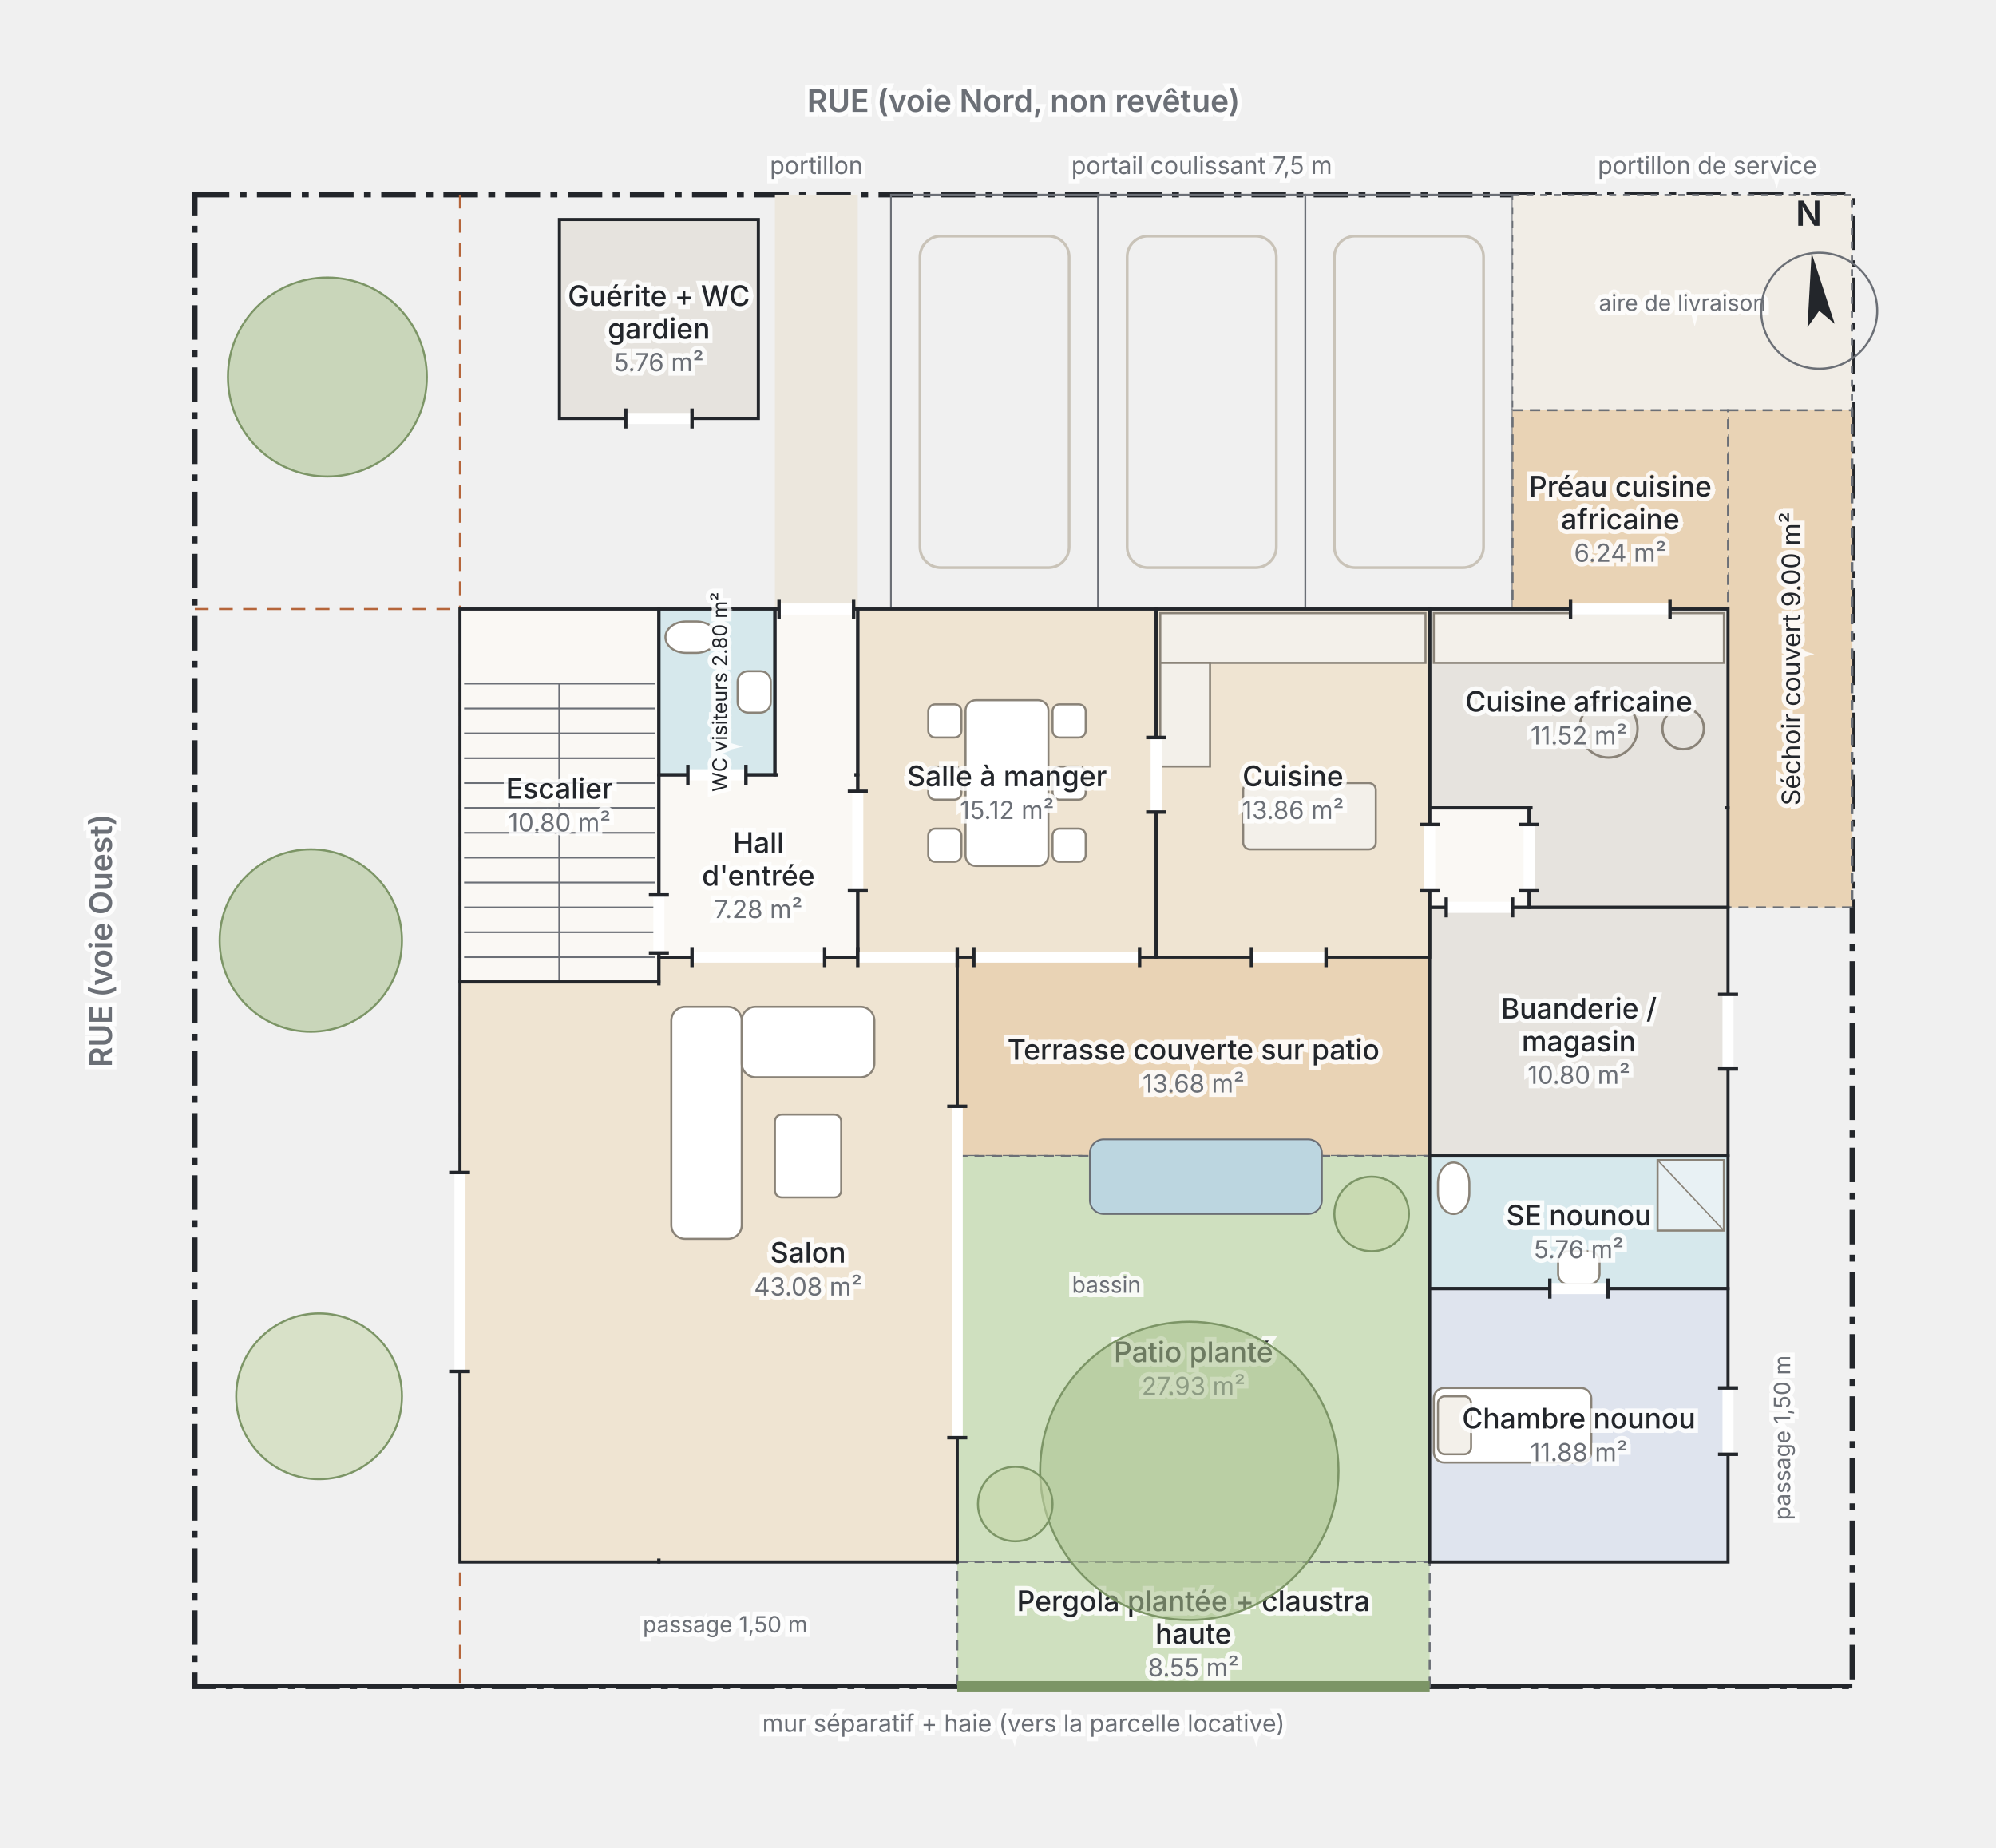
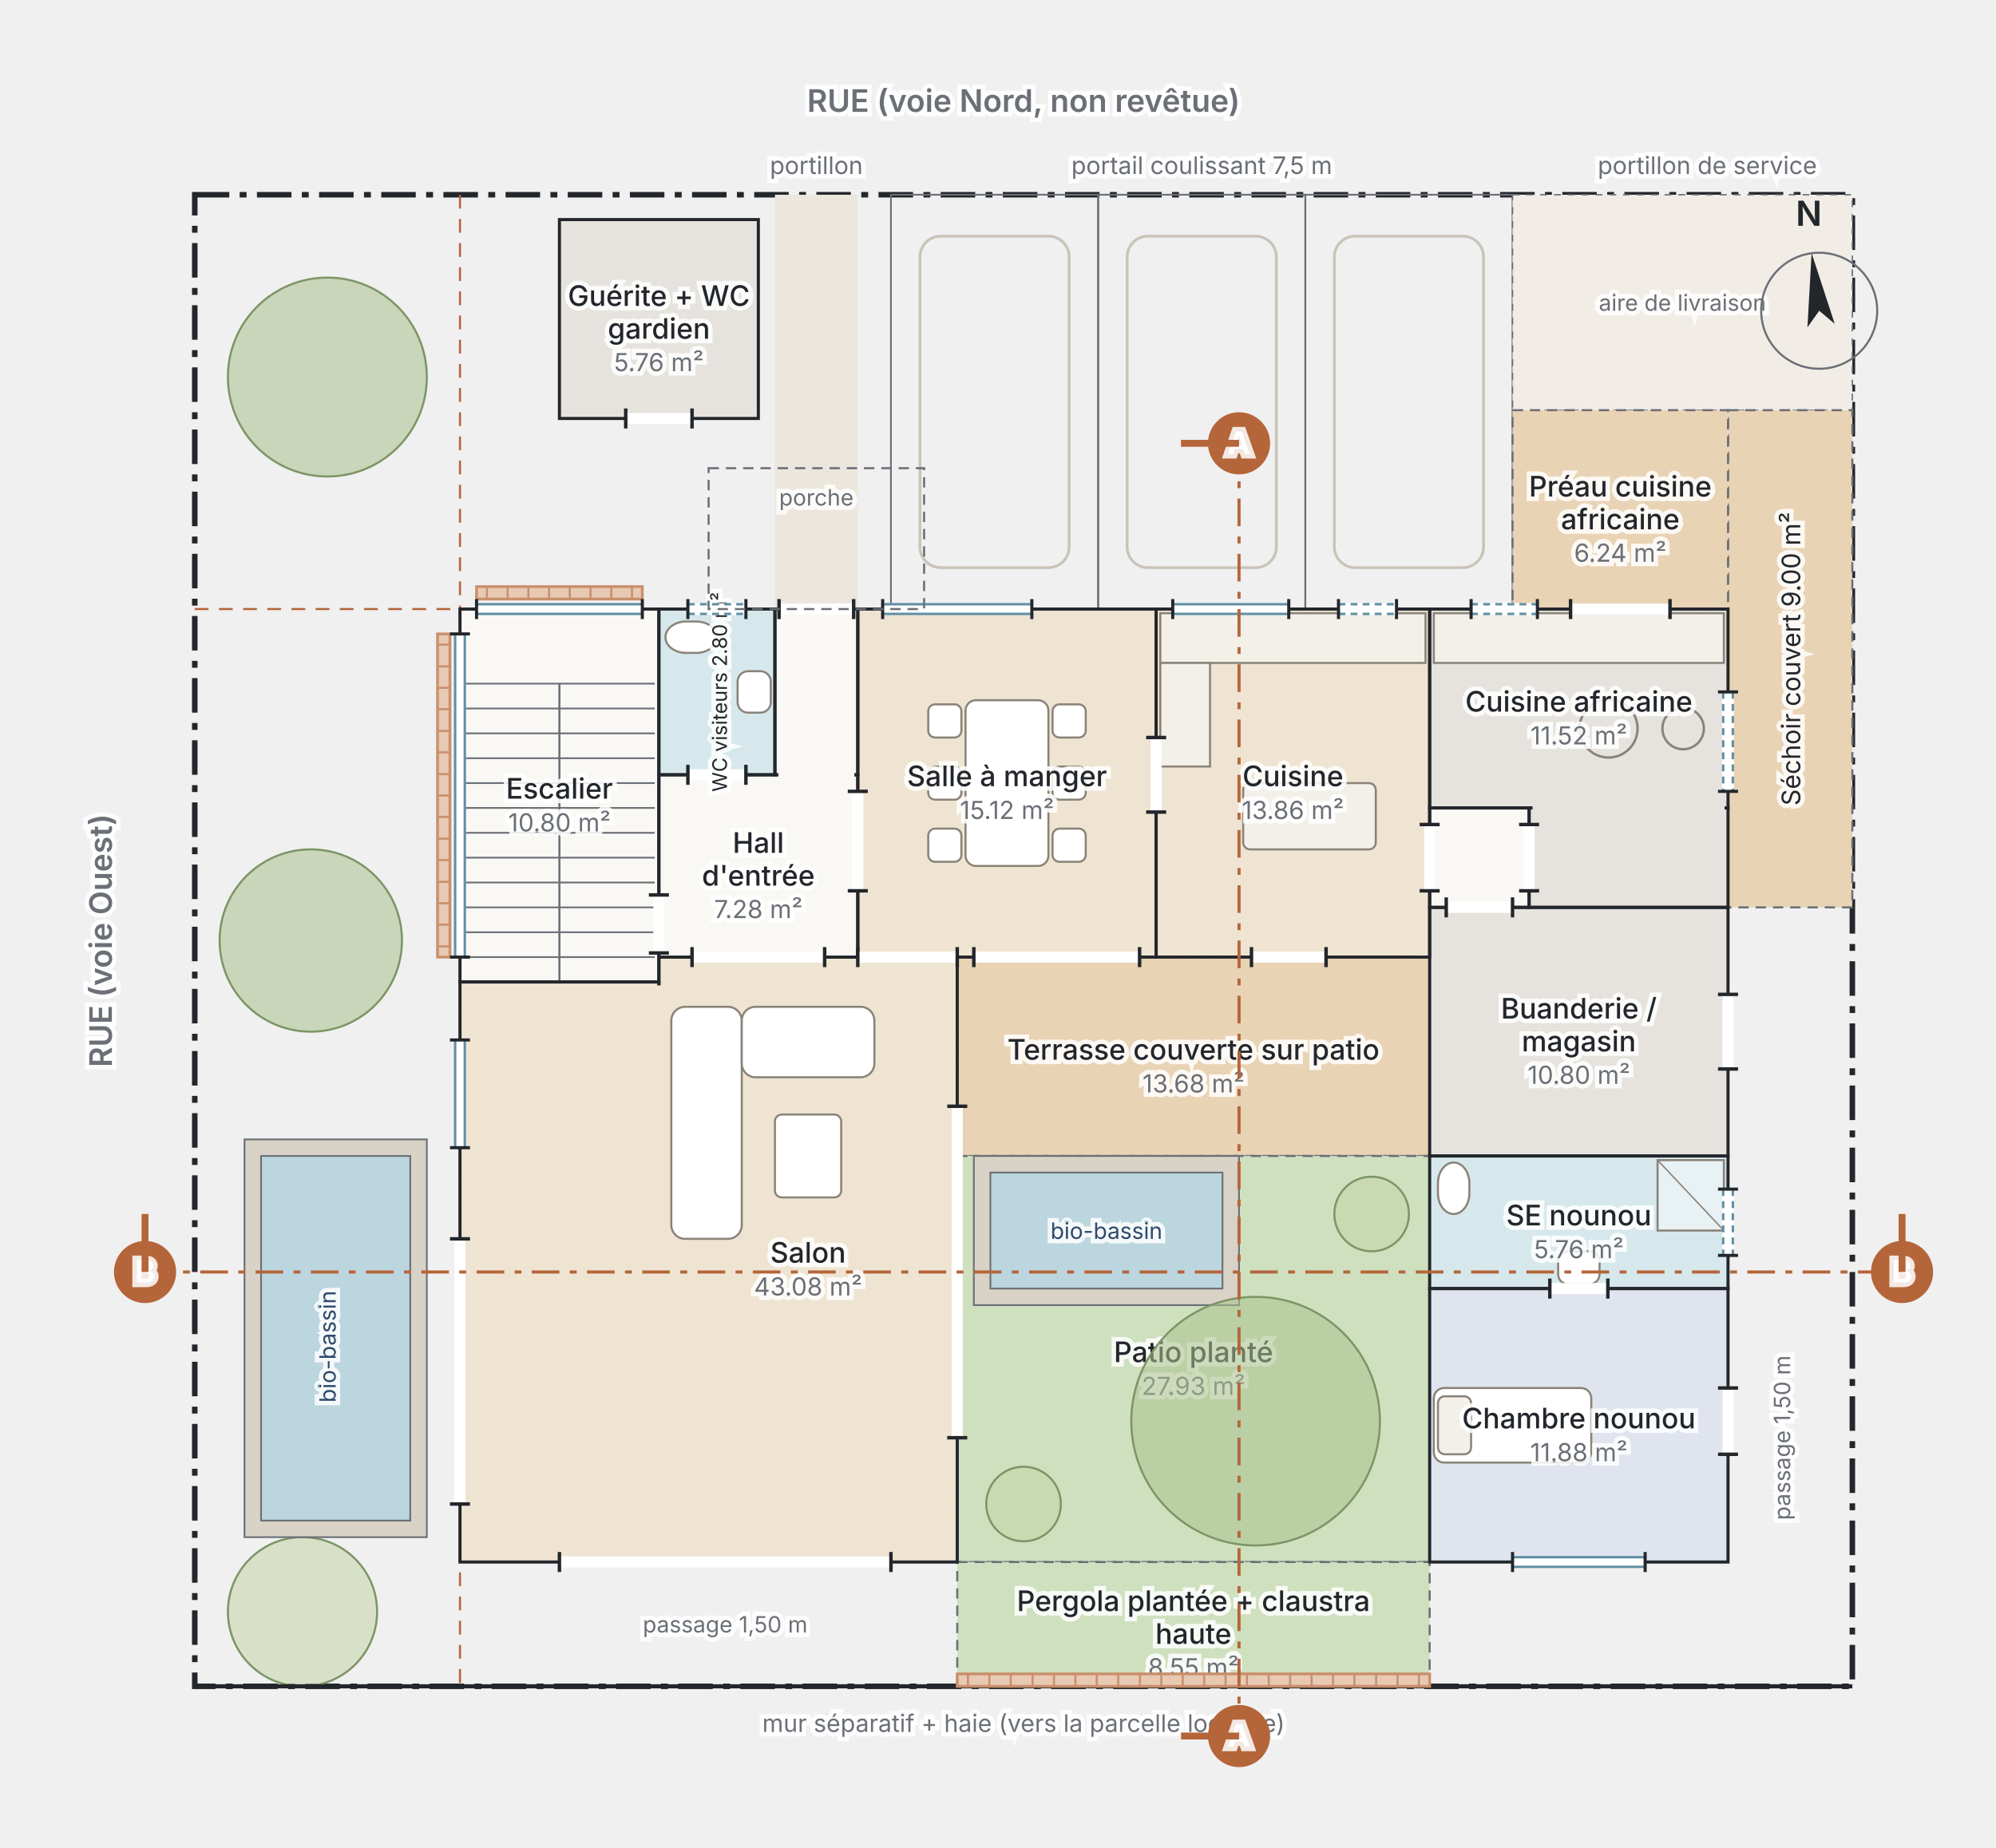
<svg xmlns="http://www.w3.org/2000/svg" viewBox="0 0 578 535" font-family="Inter, Liberation Sans, sans-serif" class="plan">
  <rect x="56.4" y="56.4" width="480.0" height="432.0" fill="none" stroke="#23262b" stroke-width="1.6" stroke-dasharray="10 3 2 3" />
  <text x="296.4" y="32.4" font-size="9" fill="#6b6f76" text-anchor="middle" font-weight="600" paint-order="stroke" stroke="#ffffff" stroke-opacity="0.85" stroke-width="2.6">RUE (voie Nord, non revêtue)</text>
  <text x="32.4" y="272.4" font-size="9" fill="#6b6f76" text-anchor="middle" font-weight="600" transform="rotate(-90 32.4 272.4)" paint-order="stroke" stroke="#ffffff" stroke-opacity="0.85" stroke-width="2.6">RUE (voie Ouest)</text>
  <line x1="56.4" y1="176.4" x2="536.4" y2="176.4" stroke="#b5653a" stroke-width="0.6" stroke-dasharray="4 3" />
  <text x="531.6" y="171.6" font-size="7" fill="#b5653a" text-anchor="end" font-weight="400" paint-order="stroke" stroke="#ffffff" stroke-opacity="0.85" stroke-width="2.6">recul 5 m</text>
  <line x1="133.2" y1="56.4" x2="133.2" y2="488.4" stroke="#b5653a" stroke-width="0.6" stroke-dasharray="4 3" />
  <rect x="258.0" y="56.4" width="60.0" height="120.0" fill="none" stroke="#6b6f76" stroke-width="0.5" />
  <rect x="266.4" y="68.4" width="43.2" height="96.0" rx="6" fill="none" stroke="#c9c3b8" stroke-width="0.8" />
  <rect x="318.0" y="56.4" width="60.0" height="120.0" fill="none" stroke="#6b6f76" stroke-width="0.5" />
  <rect x="326.4" y="68.4" width="43.2" height="96.0" rx="6" fill="none" stroke="#c9c3b8" stroke-width="0.8" />
  <rect x="378.0" y="56.4" width="60.0" height="120.0" fill="none" stroke="#6b6f76" stroke-width="0.5" />
  <rect x="386.4" y="68.4" width="43.2" height="96.0" rx="6" fill="none" stroke="#c9c3b8" stroke-width="0.8" />
  <rect x="224.4" y="56.4" width="24.0" height="120.0" fill="#ece7dd" stroke="none" stroke-width="0.8" />
  <rect x="438.0" y="56.4" width="98.4" height="62.4" fill="#f1ede6" stroke="#6b6f76" stroke-width="0.4" stroke-dasharray="2 2" />
  <text x="348.0" y="50.4" font-size="7" fill="#6b6f76" text-anchor="middle" font-weight="400" paint-order="stroke" stroke="#ffffff" stroke-opacity="0.85" stroke-width="2.6">portail coulissant 7,5 m</text>
  <text x="236.4" y="50.4" font-size="7" fill="#6b6f76" text-anchor="middle" font-weight="400" paint-order="stroke" stroke="#ffffff" stroke-opacity="0.85" stroke-width="2.6">portillon</text>
  <text x="487.2" y="90.0" font-size="6.5" fill="#6b6f76" text-anchor="middle" font-weight="400" paint-order="stroke" stroke="#ffffff" stroke-opacity="0.85" stroke-width="2.6">aire de livraison</text>
  <text x="494.4" y="50.4" font-size="7" fill="#6b6f76" text-anchor="middle" font-weight="400" paint-order="stroke" stroke="#ffffff" stroke-opacity="0.85" stroke-width="2.6">portillon de service</text>
  <circle cx="94.8" cy="109.2" r="28.8" fill="#a9c08f" fill-opacity="0.55" stroke="#7c9566" stroke-width="0.6" />
  <circle cx="90.0" cy="272.4" r="26.4" fill="#a9c08f" fill-opacity="0.55" stroke="#7c9566" stroke-width="0.6" />
-   <circle cx="92.4" cy="404.4" r="24.0" fill="#c4d4a8" fill-opacity="0.55" stroke="#7c9566" stroke-width="0.6" />
+   <circle cx="87.6" cy="466.8" r="21.6" fill="#c4d4a8" fill-opacity="0.55" stroke="#7c9566" stroke-width="0.6" />
  <line x1="133.2" y1="452.4" x2="500.4" y2="452.4" stroke="#6b6f76" stroke-width="0.5" stroke-dasharray="1 2" />
  <text x="210.0" y="472.8" font-size="6.5" fill="#6b6f76" text-anchor="middle" font-weight="400" paint-order="stroke" stroke="#ffffff" stroke-opacity="0.85" stroke-width="2.6">passage 1,50 m</text>
  <text x="518.4" y="416.4" font-size="6.5" fill="#6b6f76" text-anchor="middle" font-weight="400" transform="rotate(-90 518.4 416.4)" paint-order="stroke" stroke="#ffffff" stroke-opacity="0.85" stroke-width="2.6">passage 1,50 m</text>
  <line x1="500.4" y1="176.4" x2="536.4" y2="176.4" stroke="#6b6f76" stroke-width="1.6" stroke-dasharray="1 1.5" />
  <line x1="56.4" y1="488.4" x2="536.4" y2="488.4" stroke="#23262b" stroke-width="1.2" />
  <text x="296.4" y="501.6" font-size="7" fill="#6b6f76" text-anchor="middle" font-weight="400" paint-order="stroke" stroke="#ffffff" stroke-opacity="0.85" stroke-width="2.6">mur séparatif + haie (vers la parcelle locative)</text>
  <rect x="162.0" y="63.6" width="57.6" height="57.6" fill="#e6e3de" stroke="#c9c3b8" stroke-width="0.6" />
  <rect x="133.2" y="176.4" width="57.6" height="108.0" fill="#faf8f4" stroke="#c9c3b8" stroke-width="0.6" />
  <line x1="134.4" y1="198.0" x2="189.6" y2="198.0" stroke="#6b6f76" stroke-width="0.5" />
  <line x1="134.4" y1="205.2" x2="189.6" y2="205.2" stroke="#6b6f76" stroke-width="0.5" />
  <line x1="134.4" y1="212.4" x2="189.6" y2="212.4" stroke="#6b6f76" stroke-width="0.5" />
  <line x1="134.4" y1="219.6" x2="189.6" y2="219.6" stroke="#6b6f76" stroke-width="0.5" />
  <line x1="134.4" y1="226.8" x2="189.6" y2="226.8" stroke="#6b6f76" stroke-width="0.5" />
  <line x1="134.4" y1="234.0" x2="189.6" y2="234.0" stroke="#6b6f76" stroke-width="0.5" />
  <line x1="134.4" y1="241.2" x2="189.6" y2="241.2" stroke="#6b6f76" stroke-width="0.5" />
  <line x1="134.4" y1="248.4" x2="189.6" y2="248.4" stroke="#6b6f76" stroke-width="0.5" />
  <line x1="134.4" y1="255.6" x2="189.6" y2="255.6" stroke="#6b6f76" stroke-width="0.5" />
  <line x1="134.4" y1="262.8" x2="189.6" y2="262.8" stroke="#6b6f76" stroke-width="0.5" />
  <line x1="134.4" y1="270.0" x2="189.6" y2="270.0" stroke="#6b6f76" stroke-width="0.5" />
  <line x1="134.4" y1="277.2" x2="189.6" y2="277.2" stroke="#6b6f76" stroke-width="0.5" />
  <line x1="134.4" y1="284.4" x2="189.6" y2="284.4" stroke="#6b6f76" stroke-width="0.5" />
  <line x1="162.0" y1="198.0" x2="162.0" y2="284.4" stroke="#6b6f76" stroke-width="0.6" />
  <rect x="190.8" y="176.4" width="33.6" height="48.0" fill="#d6e8ec" stroke="#c9c3b8" stroke-width="0.6" />
  <rect x="190.8" y="224.4" width="57.6" height="52.8" fill="#faf8f4" stroke="#c9c3b8" stroke-width="0.6" />
  <rect x="224.4" y="176.4" width="24.0" height="48.0" fill="#faf8f4" stroke="#c9c3b8" stroke-width="0.6" />
  <rect x="248.4" y="176.4" width="86.4" height="100.8" fill="#efe4d2" stroke="#c9c3b8" stroke-width="0.6" />
  <rect x="334.8" y="176.4" width="79.2" height="100.8" fill="#efe4d2" stroke="#c9c3b8" stroke-width="0.6" />
  <rect x="190.8" y="277.2" width="86.4" height="175.2" fill="#efe4d2" stroke="#c9c3b8" stroke-width="0.6" />
  <rect x="133.2" y="284.4" width="57.6" height="168.0" fill="#efe4d2" stroke="#c9c3b8" stroke-width="0.6" />
  <rect x="414.0" y="234.0" width="28.8" height="28.8" fill="#faf8f4" stroke="#c9c3b8" stroke-width="0.6" />
  <rect x="414.0" y="176.4" width="86.4" height="57.6" fill="#e6e3de" stroke="#c9c3b8" stroke-width="0.6" />
  <rect x="442.8" y="234.0" width="57.6" height="28.8" fill="#e6e3de" stroke="#c9c3b8" stroke-width="0.6" />
  <rect x="414.0" y="262.8" width="86.4" height="72.0" fill="#e6e3de" stroke="#c9c3b8" stroke-width="0.6" />
  <rect x="414.0" y="334.8" width="86.4" height="38.4" fill="#d6e8ec" stroke="#c9c3b8" stroke-width="0.6" />
  <rect x="414.0" y="373.2" width="86.4" height="79.2" fill="#dfe4ee" stroke="#c9c3b8" stroke-width="0.6" />
  <rect x="277.2" y="277.2" width="136.8" height="57.6" fill="#e9d3b5" stroke="#6b6f76" stroke-width="0.6" stroke-dasharray="3 2" />
  <rect x="277.2" y="334.8" width="136.8" height="117.6" fill="#cfe0bf" stroke="#6b6f76" stroke-width="0.6" stroke-dasharray="3 2" />
  <rect x="277.2" y="452.4" width="136.8" height="36.0" fill="#cfe0bf" stroke="#6b6f76" stroke-width="0.6" stroke-dasharray="3 2" />
  <rect x="500.4" y="118.8" width="36.0" height="144.0" fill="#e9d3b5" stroke="#6b6f76" stroke-width="0.6" stroke-dasharray="3 2" />
  <rect x="438.0" y="118.8" width="62.4" height="57.6" fill="#e9d3b5" stroke="#6b6f76" stroke-width="0.6" stroke-dasharray="3 2" />
  <rect x="162.0" y="63.6" width="57.6" height="57.6" fill="none" stroke="#23262b" stroke-width="0.9" />
  <rect x="133.2" y="176.4" width="57.6" height="108.0" fill="none" stroke="#23262b" stroke-width="0.9" />
  <rect x="190.8" y="176.4" width="33.6" height="48.0" fill="none" stroke="#23262b" stroke-width="0.9" />
  <rect x="190.8" y="224.4" width="57.6" height="52.8" fill="none" stroke="#23262b" stroke-width="0.9" />
  <rect x="224.4" y="176.4" width="24.0" height="48.0" fill="none" stroke="#23262b" stroke-width="0.9" />
  <rect x="248.4" y="176.4" width="86.4" height="100.8" fill="none" stroke="#23262b" stroke-width="0.9" />
  <rect x="334.8" y="176.4" width="79.2" height="100.8" fill="none" stroke="#23262b" stroke-width="0.9" />
  <rect x="190.8" y="277.2" width="86.4" height="175.2" fill="none" stroke="#23262b" stroke-width="0.9" />
  <rect x="133.2" y="284.4" width="57.6" height="168.0" fill="none" stroke="#23262b" stroke-width="0.9" />
  <rect x="414.0" y="234.0" width="28.8" height="28.8" fill="none" stroke="#23262b" stroke-width="0.9" />
  <rect x="414.0" y="176.4" width="86.4" height="57.6" fill="none" stroke="#23262b" stroke-width="0.9" />
  <rect x="442.8" y="234.0" width="57.6" height="28.8" fill="none" stroke="#23262b" stroke-width="0.9" />
  <rect x="414.0" y="262.8" width="86.4" height="72.0" fill="none" stroke="#23262b" stroke-width="0.9" />
  <rect x="414.0" y="334.8" width="86.4" height="38.4" fill="none" stroke="#23262b" stroke-width="0.9" />
  <rect x="414.0" y="373.2" width="86.4" height="79.2" fill="none" stroke="#23262b" stroke-width="0.9" />
  <line x1="225.4" y1="224.4" x2="247.4" y2="224.4" stroke="#faf8f4" stroke-width="2.2" />
  <line x1="190.8" y1="285.4" x2="190.8" y2="451.4" stroke="#efe4d2" stroke-width="2.2" />
  <line x1="443.8" y1="234.0" x2="499.4" y2="234.0" stroke="#e6e3de" stroke-width="2.2" />
  <rect x="213.6" y="194.4" width="9.6" height="12.0" rx="3" fill="#ffffff" stroke="#8a8378" stroke-width="0.6" />
  <rect x="192.7" y="180.0" width="14.9" height="9.1" rx="6" fill="#ffffff" stroke="#8a8378" stroke-width="0.6" />
  <rect x="279.6" y="202.8" width="24.0" height="48.0" rx="3" fill="#ffffff" stroke="#8a8378" stroke-width="0.6" />
  <rect x="268.8" y="204.0" width="9.6" height="9.6" rx="2" fill="#ffffff" stroke="#8a8378" stroke-width="0.6" />
  <rect x="304.8" y="204.0" width="9.6" height="9.6" rx="2" fill="#ffffff" stroke="#8a8378" stroke-width="0.6" />
  <rect x="268.8" y="222.0" width="9.6" height="9.6" rx="2" fill="#ffffff" stroke="#8a8378" stroke-width="0.6" />
  <rect x="304.8" y="222.0" width="9.6" height="9.6" rx="2" fill="#ffffff" stroke="#8a8378" stroke-width="0.6" />
  <rect x="268.8" y="240.0" width="9.6" height="9.6" rx="2" fill="#ffffff" stroke="#8a8378" stroke-width="0.6" />
  <rect x="304.8" y="240.0" width="9.6" height="9.6" rx="2" fill="#ffffff" stroke="#8a8378" stroke-width="0.6" />
  <rect x="336.0" y="177.6" width="76.8" height="14.4" rx="0" fill="#f3f0ea" stroke="#8a8378" stroke-width="0.6" />
  <rect x="336.0" y="192.0" width="14.4" height="30.0" rx="0" fill="#f3f0ea" stroke="#8a8378" stroke-width="0.6" />
  <rect x="360.0" y="226.8" width="38.4" height="19.2" rx="2" fill="#f3f0ea" stroke="#8a8378" stroke-width="0.6" />
  <rect x="194.4" y="291.6" width="20.4" height="67.2" rx="4" fill="#ffffff" stroke="#8a8378" stroke-width="0.6" />
  <rect x="214.8" y="291.6" width="38.4" height="20.4" rx="4" fill="#ffffff" stroke="#8a8378" stroke-width="0.6" />
  <rect x="224.4" y="322.8" width="19.2" height="24.0" rx="2" fill="#ffffff" stroke="#8a8378" stroke-width="0.6" />
  <rect x="415.2" y="177.6" width="84.0" height="14.4" rx="0" fill="#f3f0ea" stroke="#8a8378" stroke-width="0.6" />
  <circle cx="465.8" cy="211.0" r="8.4" fill="none" stroke="#8a8378" stroke-width="0.7" />
  <circle cx="487.4" cy="211.0" r="6.0" fill="none" stroke="#8a8378" stroke-width="0.7" />
  <rect x="480.0" y="336.0" width="19.2" height="20.4" rx="0" fill="#e8f1f4" stroke="#8a8378" stroke-width="0.6" />
  <line x1="480.0" y1="336.0" x2="499.2" y2="356.4" stroke="#8a8378" stroke-width="0.4" />
  <rect x="451.2" y="362.4" width="12.0" height="9.6" rx="3" fill="#ffffff" stroke="#8a8378" stroke-width="0.6" />
  <rect x="416.4" y="336.7" width="9.1" height="14.9" rx="6" fill="#ffffff" stroke="#8a8378" stroke-width="0.6" />
  <rect x="415.2" y="402.0" width="45.6" height="21.6" rx="3" fill="#ffffff" stroke="#8a8378" stroke-width="0.6" />
  <rect x="416.4" y="404.4" width="9.6" height="16.8" rx="2" fill="#f3f0ea" stroke="#8a8378" stroke-width="0.6" />
  <line x1="225.6" y1="176.4" x2="247.2" y2="176.4" stroke="#ffffff" stroke-width="3.2" />
  <line x1="225.6" y1="173.5" x2="225.6" y2="179.3" stroke="#23262b" stroke-width="1.0" />
  <line x1="247.2" y1="173.5" x2="247.2" y2="179.3" stroke="#23262b" stroke-width="1.0" />
  <line x1="199.2" y1="224.4" x2="216.0" y2="224.4" stroke="#ffffff" stroke-width="3.2" />
  <line x1="199.2" y1="221.5" x2="199.2" y2="227.3" stroke="#23262b" stroke-width="1.0" />
  <line x1="216.0" y1="221.5" x2="216.0" y2="227.3" stroke="#23262b" stroke-width="1.0" />
  <line x1="190.8" y1="259.2" x2="190.8" y2="276.0" stroke="#ffffff" stroke-width="3.2" />
  <line x1="187.9" y1="259.2" x2="193.7" y2="259.2" stroke="#23262b" stroke-width="1.0" />
  <line x1="187.9" y1="276.0" x2="193.7" y2="276.0" stroke="#23262b" stroke-width="1.0" />
  <line x1="200.4" y1="277.2" x2="238.8" y2="277.2" stroke="#ffffff" stroke-width="3.2" />
  <line x1="200.4" y1="274.3" x2="200.4" y2="280.1" stroke="#23262b" stroke-width="1.0" />
  <line x1="238.8" y1="274.3" x2="238.8" y2="280.1" stroke="#23262b" stroke-width="1.0" />
  <line x1="248.4" y1="229.2" x2="248.4" y2="258.0" stroke="#ffffff" stroke-width="3.2" />
  <line x1="245.5" y1="229.2" x2="251.3" y2="229.2" stroke="#23262b" stroke-width="1.0" />
  <line x1="245.5" y1="258.0" x2="251.3" y2="258.0" stroke="#23262b" stroke-width="1.0" />
  <line x1="248.4" y1="277.2" x2="277.2" y2="277.2" stroke="#ffffff" stroke-width="3.2" />
  <line x1="248.4" y1="274.3" x2="248.4" y2="280.1" stroke="#23262b" stroke-width="1.0" />
  <line x1="277.2" y1="274.3" x2="277.2" y2="280.1" stroke="#23262b" stroke-width="1.0" />
  <line x1="282.0" y1="277.2" x2="330.0" y2="277.2" stroke="#ffffff" stroke-width="3.2" />
  <line x1="282.0" y1="274.3" x2="282.0" y2="280.1" stroke="#23262b" stroke-width="1.0" />
  <line x1="330.0" y1="274.3" x2="330.0" y2="280.1" stroke="#23262b" stroke-width="1.0" />
  <line x1="334.8" y1="213.6" x2="334.8" y2="235.2" stroke="#ffffff" stroke-width="3.2" />
  <line x1="331.9" y1="213.6" x2="337.7" y2="213.6" stroke="#23262b" stroke-width="1.0" />
  <line x1="331.9" y1="235.2" x2="337.7" y2="235.2" stroke="#23262b" stroke-width="1.0" />
  <line x1="362.4" y1="277.2" x2="384.0" y2="277.2" stroke="#ffffff" stroke-width="3.2" />
  <line x1="362.4" y1="274.3" x2="362.4" y2="280.1" stroke="#23262b" stroke-width="1.0" />
  <line x1="384.0" y1="274.3" x2="384.0" y2="280.1" stroke="#23262b" stroke-width="1.0" />
  <line x1="414.0" y1="238.8" x2="414.0" y2="258.0" stroke="#ffffff" stroke-width="3.2" />
  <line x1="411.1" y1="238.8" x2="416.9" y2="238.8" stroke="#23262b" stroke-width="1.0" />
  <line x1="411.1" y1="258.0" x2="416.9" y2="258.0" stroke="#23262b" stroke-width="1.0" />
  <line x1="442.8" y1="238.8" x2="442.8" y2="258.0" stroke="#ffffff" stroke-width="3.2" />
  <line x1="439.9" y1="238.8" x2="445.7" y2="238.8" stroke="#23262b" stroke-width="1.0" />
  <line x1="439.9" y1="258.0" x2="445.7" y2="258.0" stroke="#23262b" stroke-width="1.0" />
  <line x1="418.8" y1="262.8" x2="438.0" y2="262.8" stroke="#ffffff" stroke-width="3.2" />
  <line x1="418.8" y1="259.9" x2="418.8" y2="265.7" stroke="#23262b" stroke-width="1.0" />
  <line x1="438.0" y1="259.9" x2="438.0" y2="265.7" stroke="#23262b" stroke-width="1.0" />
  <line x1="454.8" y1="176.4" x2="483.6" y2="176.4" stroke="#ffffff" stroke-width="3.2" />
  <line x1="454.8" y1="173.5" x2="454.8" y2="179.3" stroke="#23262b" stroke-width="1.0" />
  <line x1="483.6" y1="173.5" x2="483.6" y2="179.3" stroke="#23262b" stroke-width="1.0" />
  <line x1="500.4" y1="288.0" x2="500.4" y2="309.6" stroke="#ffffff" stroke-width="3.2" />
  <line x1="497.5" y1="288.0" x2="503.3" y2="288.0" stroke="#23262b" stroke-width="1.0" />
  <line x1="497.5" y1="309.6" x2="503.3" y2="309.6" stroke="#23262b" stroke-width="1.0" />
  <line x1="500.4" y1="402.0" x2="500.4" y2="421.2" stroke="#ffffff" stroke-width="3.2" />
  <line x1="497.5" y1="402.0" x2="503.3" y2="402.0" stroke="#23262b" stroke-width="1.0" />
  <line x1="497.5" y1="421.2" x2="503.3" y2="421.2" stroke="#23262b" stroke-width="1.0" />
  <line x1="448.8" y1="373.2" x2="465.6" y2="373.2" stroke="#ffffff" stroke-width="3.2" />
  <line x1="448.8" y1="370.3" x2="448.8" y2="376.1" stroke="#23262b" stroke-width="1.0" />
  <line x1="465.6" y1="370.3" x2="465.6" y2="376.1" stroke="#23262b" stroke-width="1.0" />
  <line x1="277.2" y1="320.4" x2="277.2" y2="416.4" stroke="#ffffff" stroke-width="3.2" />
  <line x1="274.3" y1="320.4" x2="280.1" y2="320.4" stroke="#23262b" stroke-width="1.0" />
  <line x1="274.3" y1="416.4" x2="280.1" y2="416.4" stroke="#23262b" stroke-width="1.0" />
-   <line x1="133.2" y1="339.6" x2="133.2" y2="397.2" stroke="#ffffff" stroke-width="3.2" />
-   <line x1="130.3" y1="339.6" x2="136.1" y2="339.6" stroke="#23262b" stroke-width="1.0" />
-   <line x1="130.3" y1="397.2" x2="136.1" y2="397.2" stroke="#23262b" stroke-width="1.0" />
+   <line x1="133.2" y1="358.8" x2="133.2" y2="435.6" stroke="#ffffff" stroke-width="3.2" />
+   <line x1="130.3" y1="358.8" x2="136.1" y2="358.8" stroke="#23262b" stroke-width="1.0" />
+   <line x1="130.3" y1="435.6" x2="136.1" y2="435.6" stroke="#23262b" stroke-width="1.0" />
+   <line x1="162.0" y1="452.4" x2="258.0" y2="452.4" stroke="#ffffff" stroke-width="3.2" />
+   <line x1="162.0" y1="449.5" x2="162.0" y2="455.3" stroke="#23262b" stroke-width="1.0" />
+   <line x1="258.0" y1="449.5" x2="258.0" y2="455.3" stroke="#23262b" stroke-width="1.0" />
  <line x1="181.2" y1="121.2" x2="200.4" y2="121.2" stroke="#ffffff" stroke-width="3.2" />
  <line x1="181.2" y1="118.3" x2="181.2" y2="124.1" stroke="#23262b" stroke-width="1.0" />
  <line x1="200.4" y1="118.3" x2="200.4" y2="124.1" stroke="#23262b" stroke-width="1.0" />
  <text x="190.8" y="88.6" font-size="8.2" fill="#23262b" text-anchor="middle" font-weight="500" paint-order="stroke" stroke="#ffffff" stroke-opacity="0.85" stroke-width="2.6">Guérite + WC</text>
  <text x="190.8" y="98.1" font-size="8.2" fill="#23262b" text-anchor="middle" font-weight="500" paint-order="stroke" stroke="#ffffff" stroke-opacity="0.85" stroke-width="2.6">gardien</text>
  <text x="190.8" y="107.5" font-size="7.2" fill="#6b6f76" text-anchor="middle" font-weight="400" paint-order="stroke" stroke="#ffffff" stroke-opacity="0.85" stroke-width="2.6">5.76 m²</text>
  <text x="162.0" y="231.3" font-size="8.2" fill="#23262b" text-anchor="middle" font-weight="500" paint-order="stroke" stroke="#ffffff" stroke-opacity="0.85" stroke-width="2.6">Escalier</text>
  <text x="162.0" y="240.8" font-size="7.2" fill="#6b6f76" text-anchor="middle" font-weight="400" paint-order="stroke" stroke="#ffffff" stroke-opacity="0.85" stroke-width="2.6">10.80 m²</text>
  <text x="210.5" y="200.4" font-size="5.8" fill="#23262b" text-anchor="middle" font-weight="400" transform="rotate(-90 210.5 200.4)" paint-order="stroke" stroke="#ffffff" stroke-opacity="0.85" stroke-width="2.6">WC visiteurs  2.80 m²</text>
  <text x="219.6" y="247.0" font-size="8.2" fill="#23262b" text-anchor="middle" font-weight="500" paint-order="stroke" stroke="#ffffff" stroke-opacity="0.85" stroke-width="2.6">Hall</text>
  <text x="219.6" y="256.5" font-size="8.2" fill="#23262b" text-anchor="middle" font-weight="500" paint-order="stroke" stroke="#ffffff" stroke-opacity="0.85" stroke-width="2.6">d'entrée</text>
  <text x="219.6" y="265.9" font-size="7.2" fill="#6b6f76" text-anchor="middle" font-weight="400" paint-order="stroke" stroke="#ffffff" stroke-opacity="0.85" stroke-width="2.6">7.28 m²</text>
  <text x="291.6" y="227.7" font-size="8.2" fill="#23262b" text-anchor="middle" font-weight="500" paint-order="stroke" stroke="#ffffff" stroke-opacity="0.85" stroke-width="2.6">Salle à manger</text>
  <text x="291.6" y="237.2" font-size="7.2" fill="#6b6f76" text-anchor="middle" font-weight="400" paint-order="stroke" stroke="#ffffff" stroke-opacity="0.85" stroke-width="2.6">15.12 m²</text>
  <text x="374.4" y="227.7" font-size="8.2" fill="#23262b" text-anchor="middle" font-weight="500" paint-order="stroke" stroke="#ffffff" stroke-opacity="0.85" stroke-width="2.6">Cuisine</text>
  <text x="374.4" y="237.2" font-size="7.2" fill="#6b6f76" text-anchor="middle" font-weight="400" paint-order="stroke" stroke="#ffffff" stroke-opacity="0.85" stroke-width="2.6">13.86 m²</text>
  <text x="234.0" y="365.7" font-size="8.2" fill="#23262b" text-anchor="middle" font-weight="500" paint-order="stroke" stroke="#ffffff" stroke-opacity="0.85" stroke-width="2.6">Salon</text>
  <text x="234.0" y="375.2" font-size="7.2" fill="#6b6f76" text-anchor="middle" font-weight="400" paint-order="stroke" stroke="#ffffff" stroke-opacity="0.85" stroke-width="2.6">43.08 m²</text>
  <text x="457.2" y="206.1" font-size="8.2" fill="#23262b" text-anchor="middle" font-weight="500" paint-order="stroke" stroke="#ffffff" stroke-opacity="0.85" stroke-width="2.6">Cuisine africaine</text>
  <text x="457.2" y="215.6" font-size="7.2" fill="#6b6f76" text-anchor="middle" font-weight="400" paint-order="stroke" stroke="#ffffff" stroke-opacity="0.85" stroke-width="2.6">11.52 m²</text>
  <text x="457.2" y="295.0" font-size="8.2" fill="#23262b" text-anchor="middle" font-weight="500" paint-order="stroke" stroke="#ffffff" stroke-opacity="0.85" stroke-width="2.6">Buanderie /</text>
  <text x="457.2" y="304.5" font-size="8.2" fill="#23262b" text-anchor="middle" font-weight="500" paint-order="stroke" stroke="#ffffff" stroke-opacity="0.85" stroke-width="2.6">magasin</text>
  <text x="457.2" y="313.9" font-size="7.2" fill="#6b6f76" text-anchor="middle" font-weight="400" paint-order="stroke" stroke="#ffffff" stroke-opacity="0.85" stroke-width="2.6">10.80 m²</text>
  <text x="457.2" y="354.9" font-size="8.2" fill="#23262b" text-anchor="middle" font-weight="500" paint-order="stroke" stroke="#ffffff" stroke-opacity="0.85" stroke-width="2.6">SE nounou</text>
  <text x="457.2" y="364.4" font-size="7.2" fill="#6b6f76" text-anchor="middle" font-weight="400" paint-order="stroke" stroke="#ffffff" stroke-opacity="0.85" stroke-width="2.6">5.76 m²</text>
  <text x="457.2" y="413.7" font-size="8.2" fill="#23262b" text-anchor="middle" font-weight="500" paint-order="stroke" stroke="#ffffff" stroke-opacity="0.85" stroke-width="2.6">Chambre nounou</text>
  <text x="457.2" y="423.2" font-size="7.2" fill="#6b6f76" text-anchor="middle" font-weight="400" paint-order="stroke" stroke="#ffffff" stroke-opacity="0.85" stroke-width="2.6">11.88 m²</text>
  <text x="345.6" y="306.9" font-size="8.2" fill="#23262b" text-anchor="middle" font-weight="500" paint-order="stroke" stroke="#ffffff" stroke-opacity="0.85" stroke-width="2.6">Terrasse couverte sur patio</text>
  <text x="345.6" y="316.4" font-size="7.2" fill="#6b6f76" text-anchor="middle" font-weight="400" paint-order="stroke" stroke="#ffffff" stroke-opacity="0.85" stroke-width="2.6">13.68 m²</text>
  <text x="345.6" y="394.5" font-size="8.2" fill="#23262b" text-anchor="middle" font-weight="500" paint-order="stroke" stroke="#ffffff" stroke-opacity="0.85" stroke-width="2.6">Patio planté</text>
  <text x="345.6" y="404.0" font-size="7.2" fill="#6b6f76" text-anchor="middle" font-weight="400" paint-order="stroke" stroke="#ffffff" stroke-opacity="0.85" stroke-width="2.6">27.93 m²</text>
  <text x="345.6" y="466.6" font-size="8.2" fill="#23262b" text-anchor="middle" font-weight="500" paint-order="stroke" stroke="#ffffff" stroke-opacity="0.85" stroke-width="2.6">Pergola plantée + claustra</text>
  <text x="345.6" y="476.1" font-size="8.2" fill="#23262b" text-anchor="middle" font-weight="500" paint-order="stroke" stroke="#ffffff" stroke-opacity="0.85" stroke-width="2.6">haute</text>
  <text x="345.6" y="485.5" font-size="7.2" fill="#6b6f76" text-anchor="middle" font-weight="400" paint-order="stroke" stroke="#ffffff" stroke-opacity="0.85" stroke-width="2.6">8.55 m²</text>
  <text x="521.3" y="190.8" font-size="7.4" fill="#23262b" text-anchor="middle" font-weight="400" transform="rotate(-90 521.3 190.8)" paint-order="stroke" stroke="#ffffff" stroke-opacity="0.85" stroke-width="2.6">Séchoir couvert  9.00 m²</text>
  <text x="469.2" y="143.8" font-size="8.2" fill="#23262b" text-anchor="middle" font-weight="500" paint-order="stroke" stroke="#ffffff" stroke-opacity="0.85" stroke-width="2.6">Préau cuisine</text>
  <text x="469.2" y="153.3" font-size="8.2" fill="#23262b" text-anchor="middle" font-weight="500" paint-order="stroke" stroke="#ffffff" stroke-opacity="0.85" stroke-width="2.6">africaine</text>
  <text x="469.2" y="162.7" font-size="7.2" fill="#6b6f76" text-anchor="middle" font-weight="400" paint-order="stroke" stroke="#ffffff" stroke-opacity="0.85" stroke-width="2.6">6.24 m²</text>
-   <circle cx="344.4" cy="426.0" r="43.2" fill="#a9c08f" fill-opacity="0.55" stroke="#7c9566" stroke-width="0.6" />
-   <rect x="315.6" y="330.0" width="67.2" height="21.6" rx="4" fill="#bcd6e0" stroke="#6b6f76" stroke-width="0.5" />
-   <text x="320.4" y="374.4" font-size="6.5" fill="#6b6f76" text-anchor="middle" font-weight="400" paint-order="stroke" stroke="#ffffff" stroke-opacity="0.85" stroke-width="2.6">bassin</text>
-   <line x1="277.2" y1="488.4" x2="414.0" y2="488.4" stroke="#7c9566" stroke-width="3.0" />
-   <circle cx="294.0" cy="435.6" r="10.8" fill="#c4d4a8" fill-opacity="0.55" stroke="#7c9566" stroke-width="0.6" />
+   <rect x="138.0" y="169.9" width="48.0" height="3.6" fill="#e8c9b3" stroke="#c98f6c" stroke-width="0.8" />
+   <line x1="141.0" y1="169.9" x2="141.0" y2="173.5" stroke="#c98f6c" stroke-width="0.6" />
+   <line x1="147.0" y1="169.9" x2="147.0" y2="173.5" stroke="#c98f6c" stroke-width="0.6" />
+   <line x1="153.0" y1="169.9" x2="153.0" y2="173.5" stroke="#c98f6c" stroke-width="0.6" />
+   <line x1="159.0" y1="169.9" x2="159.0" y2="173.5" stroke="#c98f6c" stroke-width="0.6" />
+   <line x1="165.0" y1="169.9" x2="165.0" y2="173.5" stroke="#c98f6c" stroke-width="0.6" />
+   <line x1="171.0" y1="169.9" x2="171.0" y2="173.5" stroke="#c98f6c" stroke-width="0.6" />
+   <line x1="177.0" y1="169.9" x2="177.0" y2="173.5" stroke="#c98f6c" stroke-width="0.6" />
+   <line x1="183.0" y1="169.9" x2="183.0" y2="173.5" stroke="#c98f6c" stroke-width="0.6" />
+   <line x1="138.0" y1="176.4" x2="186.0" y2="176.4" stroke="#ffffff" stroke-width="3.4" />
+   <line x1="138.0" y1="175.0" x2="186.0" y2="175.0" stroke="#5f8fa3" stroke-width="0.7" />
+   <line x1="138.0" y1="177.8" x2="186.0" y2="177.8" stroke="#5f8fa3" stroke-width="0.7" />
+   <line x1="138.0" y1="173.5" x2="138.0" y2="179.3" stroke="#23262b" stroke-width="0.9" />
+   <line x1="186.0" y1="173.5" x2="186.0" y2="179.3" stroke="#23262b" stroke-width="0.9" />
+   <line x1="199.2" y1="176.4" x2="216.0" y2="176.4" stroke="#ffffff" stroke-width="3.4" />
+   <line x1="199.2" y1="175.0" x2="216.0" y2="175.0" stroke="#5f8fa3" stroke-width="0.7" stroke-dasharray="2 1.5" />
+   <line x1="199.2" y1="177.8" x2="216.0" y2="177.8" stroke="#5f8fa3" stroke-width="0.7" stroke-dasharray="2 1.5" />
+   <line x1="199.2" y1="173.5" x2="199.2" y2="179.3" stroke="#23262b" stroke-width="0.9" />
+   <line x1="216.0" y1="173.5" x2="216.0" y2="179.3" stroke="#23262b" stroke-width="0.9" />
+   <line x1="255.6" y1="176.4" x2="298.8" y2="176.4" stroke="#ffffff" stroke-width="3.4" />
+   <line x1="255.6" y1="175.0" x2="298.8" y2="175.0" stroke="#5f8fa3" stroke-width="0.7" />
+   <line x1="255.6" y1="177.8" x2="298.8" y2="177.8" stroke="#5f8fa3" stroke-width="0.7" />
+   <line x1="255.6" y1="173.5" x2="255.6" y2="179.3" stroke="#23262b" stroke-width="0.9" />
+   <line x1="298.8" y1="173.5" x2="298.8" y2="179.3" stroke="#23262b" stroke-width="0.9" />
+   <line x1="339.6" y1="176.4" x2="373.2" y2="176.4" stroke="#ffffff" stroke-width="3.4" />
+   <line x1="339.6" y1="175.0" x2="373.2" y2="175.0" stroke="#5f8fa3" stroke-width="0.7" />
+   <line x1="339.6" y1="177.8" x2="373.2" y2="177.8" stroke="#5f8fa3" stroke-width="0.7" />
+   <line x1="339.6" y1="173.5" x2="339.6" y2="179.3" stroke="#23262b" stroke-width="0.9" />
+   <line x1="373.2" y1="173.5" x2="373.2" y2="179.3" stroke="#23262b" stroke-width="0.9" />
+   <line x1="387.6" y1="176.4" x2="404.4" y2="176.4" stroke="#ffffff" stroke-width="3.4" />
+   <line x1="387.6" y1="175.0" x2="404.4" y2="175.0" stroke="#5f8fa3" stroke-width="0.7" stroke-dasharray="2 1.5" />
+   <line x1="387.6" y1="177.8" x2="404.4" y2="177.8" stroke="#5f8fa3" stroke-width="0.7" stroke-dasharray="2 1.5" />
+   <line x1="387.6" y1="173.5" x2="387.6" y2="179.3" stroke="#23262b" stroke-width="0.9" />
+   <line x1="404.4" y1="173.5" x2="404.4" y2="179.3" stroke="#23262b" stroke-width="0.9" />
+   <line x1="426.0" y1="176.4" x2="445.2" y2="176.4" stroke="#ffffff" stroke-width="3.4" />
+   <line x1="426.0" y1="175.0" x2="445.2" y2="175.0" stroke="#5f8fa3" stroke-width="0.7" stroke-dasharray="2 1.5" />
+   <line x1="426.0" y1="177.8" x2="445.2" y2="177.8" stroke="#5f8fa3" stroke-width="0.7" stroke-dasharray="2 1.5" />
+   <line x1="426.0" y1="173.5" x2="426.0" y2="179.3" stroke="#23262b" stroke-width="0.9" />
+   <line x1="445.2" y1="173.5" x2="445.2" y2="179.3" stroke="#23262b" stroke-width="0.9" />
+   <rect x="126.7" y="183.6" width="3.6" height="93.6" fill="#e8c9b3" stroke="#c98f6c" stroke-width="0.8" />
+   <line x1="126.7" y1="186.7" x2="130.3" y2="186.7" stroke="#c98f6c" stroke-width="0.6" />
+   <line x1="126.7" y1="193.0" x2="130.3" y2="193.0" stroke="#c98f6c" stroke-width="0.6" />
+   <line x1="126.7" y1="199.2" x2="130.3" y2="199.2" stroke="#c98f6c" stroke-width="0.6" />
+   <line x1="126.7" y1="205.4" x2="130.3" y2="205.4" stroke="#c98f6c" stroke-width="0.6" />
+   <line x1="126.7" y1="211.7" x2="130.3" y2="211.7" stroke="#c98f6c" stroke-width="0.6" />
+   <line x1="126.7" y1="217.9" x2="130.3" y2="217.9" stroke="#c98f6c" stroke-width="0.6" />
+   <line x1="126.7" y1="224.2" x2="130.3" y2="224.2" stroke="#c98f6c" stroke-width="0.6" />
+   <line x1="126.7" y1="230.4" x2="130.3" y2="230.4" stroke="#c98f6c" stroke-width="0.6" />
+   <line x1="126.7" y1="236.6" x2="130.3" y2="236.6" stroke="#c98f6c" stroke-width="0.6" />
+   <line x1="126.7" y1="242.9" x2="130.3" y2="242.9" stroke="#c98f6c" stroke-width="0.6" />
+   <line x1="126.7" y1="249.1" x2="130.3" y2="249.1" stroke="#c98f6c" stroke-width="0.6" />
+   <line x1="126.7" y1="255.4" x2="130.3" y2="255.4" stroke="#c98f6c" stroke-width="0.6" />
+   <line x1="126.7" y1="261.6" x2="130.3" y2="261.6" stroke="#c98f6c" stroke-width="0.6" />
+   <line x1="126.7" y1="267.8" x2="130.3" y2="267.8" stroke="#c98f6c" stroke-width="0.6" />
+   <line x1="126.7" y1="274.1" x2="130.3" y2="274.1" stroke="#c98f6c" stroke-width="0.6" />
+   <line x1="133.2" y1="183.6" x2="133.2" y2="277.2" stroke="#ffffff" stroke-width="3.4" />
+   <line x1="131.8" y1="183.6" x2="131.8" y2="277.2" stroke="#5f8fa3" stroke-width="0.7" />
+   <line x1="134.6" y1="183.6" x2="134.6" y2="277.2" stroke="#5f8fa3" stroke-width="0.7" />
+   <line x1="130.3" y1="183.6" x2="136.1" y2="183.6" stroke="#23262b" stroke-width="0.9" />
+   <line x1="130.3" y1="277.2" x2="136.1" y2="277.2" stroke="#23262b" stroke-width="0.9" />
+   <line x1="133.2" y1="301.2" x2="133.2" y2="332.4" stroke="#ffffff" stroke-width="3.4" />
+   <line x1="131.8" y1="301.2" x2="131.8" y2="332.4" stroke="#5f8fa3" stroke-width="0.7" />
+   <line x1="134.6" y1="301.2" x2="134.6" y2="332.4" stroke="#5f8fa3" stroke-width="0.7" />
+   <line x1="130.3" y1="301.2" x2="136.1" y2="301.2" stroke="#23262b" stroke-width="0.9" />
+   <line x1="130.3" y1="332.4" x2="136.1" y2="332.4" stroke="#23262b" stroke-width="0.9" />
+   <line x1="500.4" y1="200.4" x2="500.4" y2="229.2" stroke="#ffffff" stroke-width="3.4" />
+   <line x1="499.0" y1="200.4" x2="499.0" y2="229.2" stroke="#5f8fa3" stroke-width="0.7" stroke-dasharray="2 1.5" />
+   <line x1="501.8" y1="200.4" x2="501.8" y2="229.2" stroke="#5f8fa3" stroke-width="0.7" stroke-dasharray="2 1.5" />
+   <line x1="497.5" y1="200.4" x2="503.3" y2="200.4" stroke="#23262b" stroke-width="0.9" />
+   <line x1="497.5" y1="229.2" x2="503.3" y2="229.2" stroke="#23262b" stroke-width="0.9" />
+   <line x1="500.4" y1="344.4" x2="500.4" y2="363.6" stroke="#ffffff" stroke-width="3.4" />
+   <line x1="499.0" y1="344.4" x2="499.0" y2="363.6" stroke="#5f8fa3" stroke-width="0.7" stroke-dasharray="2 1.5" />
+   <line x1="501.8" y1="344.4" x2="501.8" y2="363.6" stroke="#5f8fa3" stroke-width="0.7" stroke-dasharray="2 1.5" />
+   <line x1="497.5" y1="344.4" x2="503.3" y2="344.4" stroke="#23262b" stroke-width="0.9" />
+   <line x1="497.5" y1="363.6" x2="503.3" y2="363.6" stroke="#23262b" stroke-width="0.9" />
+   <line x1="438.0" y1="452.4" x2="476.4" y2="452.4" stroke="#ffffff" stroke-width="3.4" />
+   <line x1="438.0" y1="451.0" x2="476.4" y2="451.0" stroke="#5f8fa3" stroke-width="0.7" />
+   <line x1="438.0" y1="453.8" x2="476.4" y2="453.8" stroke="#5f8fa3" stroke-width="0.7" />
+   <line x1="438.0" y1="449.5" x2="438.0" y2="455.3" stroke="#23262b" stroke-width="0.9" />
+   <line x1="476.4" y1="449.5" x2="476.4" y2="455.3" stroke="#23262b" stroke-width="0.9" />
+   <rect x="70.8" y="330.0" width="52.8" height="115.2" fill="#d9d2c6" stroke="#6b6f76" stroke-width="0.5" />
+   <rect x="75.6" y="334.8" width="43.2" height="105.6" fill="#bcd6e0" stroke="#6b6f76" stroke-width="0.5" />
+   <text x="97.2" y="390.0" font-size="6.5" fill="#2f4a6d" text-anchor="middle" font-weight="400" transform="rotate(-90 97.2 390.0)" paint-order="stroke" stroke="#ffffff" stroke-opacity="0.85" stroke-width="2.6">bio-bassin</text>
+   <rect x="282.0" y="334.8" width="76.8" height="43.2" fill="#d9d2c6" stroke="#6b6f76" stroke-width="0.5" />
+   <rect x="286.8" y="339.6" width="67.2" height="33.6" fill="#bcd6e0" stroke="#6b6f76" stroke-width="0.5" />
+   <text x="320.4" y="358.8" font-size="6.5" fill="#2f4a6d" text-anchor="middle" font-weight="400" paint-order="stroke" stroke="#ffffff" stroke-opacity="0.85" stroke-width="2.6">bio-bassin</text>
+   <circle cx="363.6" cy="411.6" r="36.0" fill="#a9c08f" fill-opacity="0.55" stroke="#7c9566" stroke-width="0.6" />
+   <circle cx="296.4" cy="435.6" r="10.8" fill="#c4d4a8" fill-opacity="0.55" stroke="#7c9566" stroke-width="0.6" />
  <circle cx="397.2" cy="351.6" r="10.8" fill="#c4d4a8" fill-opacity="0.55" stroke="#7c9566" stroke-width="0.6" />
+   <rect x="205.2" y="135.6" width="62.4" height="40.8" fill="none" stroke="#6b6f76" stroke-width="0.6" stroke-dasharray="3 2" />
+   <text x="236.4" y="146.4" font-size="6.5" fill="#6b6f76" text-anchor="middle" font-weight="400" paint-order="stroke" stroke="#ffffff" stroke-opacity="0.85" stroke-width="2.6">porche</text>
+   <rect x="277.2" y="484.8" width="136.8" height="3.6" fill="#e8c9b3" stroke="#c98f6c" stroke-width="0.8" />
+   <line x1="280.3" y1="484.8" x2="280.3" y2="488.4" stroke="#c98f6c" stroke-width="0.6" />
+   <line x1="286.5" y1="484.8" x2="286.5" y2="488.4" stroke="#c98f6c" stroke-width="0.6" />
+   <line x1="292.7" y1="484.8" x2="292.7" y2="488.4" stroke="#c98f6c" stroke-width="0.6" />
+   <line x1="299.0" y1="484.8" x2="299.0" y2="488.4" stroke="#c98f6c" stroke-width="0.6" />
+   <line x1="305.2" y1="484.8" x2="305.2" y2="488.4" stroke="#c98f6c" stroke-width="0.6" />
+   <line x1="311.4" y1="484.8" x2="311.4" y2="488.4" stroke="#c98f6c" stroke-width="0.6" />
+   <line x1="317.6" y1="484.8" x2="317.6" y2="488.4" stroke="#c98f6c" stroke-width="0.6" />
+   <line x1="323.8" y1="484.8" x2="323.8" y2="488.4" stroke="#c98f6c" stroke-width="0.6" />
+   <line x1="330.1" y1="484.8" x2="330.1" y2="488.4" stroke="#c98f6c" stroke-width="0.6" />
+   <line x1="336.3" y1="484.8" x2="336.3" y2="488.4" stroke="#c98f6c" stroke-width="0.6" />
+   <line x1="342.5" y1="484.8" x2="342.5" y2="488.4" stroke="#c98f6c" stroke-width="0.6" />
+   <line x1="348.7" y1="484.8" x2="348.7" y2="488.4" stroke="#c98f6c" stroke-width="0.6" />
+   <line x1="354.9" y1="484.8" x2="354.9" y2="488.4" stroke="#c98f6c" stroke-width="0.6" />
+   <line x1="361.1" y1="484.8" x2="361.1" y2="488.4" stroke="#c98f6c" stroke-width="0.6" />
+   <line x1="367.4" y1="484.8" x2="367.4" y2="488.4" stroke="#c98f6c" stroke-width="0.6" />
+   <line x1="373.6" y1="484.8" x2="373.6" y2="488.4" stroke="#c98f6c" stroke-width="0.6" />
+   <line x1="379.8" y1="484.8" x2="379.8" y2="488.4" stroke="#c98f6c" stroke-width="0.6" />
+   <line x1="386.0" y1="484.8" x2="386.0" y2="488.4" stroke="#c98f6c" stroke-width="0.6" />
+   <line x1="392.2" y1="484.8" x2="392.2" y2="488.4" stroke="#c98f6c" stroke-width="0.6" />
+   <line x1="398.5" y1="484.8" x2="398.5" y2="488.4" stroke="#c98f6c" stroke-width="0.6" />
+   <line x1="404.7" y1="484.8" x2="404.7" y2="488.4" stroke="#c98f6c" stroke-width="0.6" />
+   <line x1="410.9" y1="484.8" x2="410.9" y2="488.4" stroke="#c98f6c" stroke-width="0.6" />
+   <line x1="358.8" y1="128.4" x2="358.8" y2="502.8" stroke="#b5653a" stroke-width="0.9" stroke-dasharray="8 3 2 3" />
+   <circle cx="358.8" cy="128.4" r="9" fill="#b5653a" />
+   <text x="358.8" y="131.5" font-size="9" fill="#ffffff" text-anchor="middle" font-weight="700" paint-order="stroke" stroke="#ffffff" stroke-opacity="0.85" stroke-width="2.6">A</text>
+   <line x1="358.8" y1="128.4" x2="342.0" y2="128.4" stroke="#b5653a" stroke-width="2.0" />
+   <circle cx="358.8" cy="502.8" r="9" fill="#b5653a" />
+   <text x="358.8" y="505.9" font-size="9" fill="#ffffff" text-anchor="middle" font-weight="700" paint-order="stroke" stroke="#ffffff" stroke-opacity="0.85" stroke-width="2.6">A</text>
+   <line x1="358.8" y1="502.8" x2="342.0" y2="502.8" stroke="#b5653a" stroke-width="2.0" />
+   <line x1="42.0" y1="368.4" x2="550.8" y2="368.4" stroke="#b5653a" stroke-width="0.9" stroke-dasharray="8 3 2 3" />
+   <circle cx="42.0" cy="368.4" r="9" fill="#b5653a" />
+   <text x="42.0" y="371.5" font-size="9" fill="#ffffff" text-anchor="middle" font-weight="700" paint-order="stroke" stroke="#ffffff" stroke-opacity="0.85" stroke-width="2.6">B</text>
+   <line x1="42.0" y1="368.4" x2="42.0" y2="351.6" stroke="#b5653a" stroke-width="2.0" />
+   <circle cx="550.8" cy="368.4" r="9" fill="#b5653a" />
+   <text x="550.8" y="371.5" font-size="9" fill="#ffffff" text-anchor="middle" font-weight="700" paint-order="stroke" stroke="#ffffff" stroke-opacity="0.85" stroke-width="2.6">B</text>
+   <line x1="550.8" y1="368.4" x2="550.8" y2="351.6" stroke="#b5653a" stroke-width="2.0" />
  <circle cx="526.8" cy="90.0" r="16.8" fill="none" stroke="#6b6f76" stroke-width="0.6" />
  <polygon points="524.6,73.3 523.4,94.8 526.8,90.0 531.3,93.8" fill="#23262b" />
  <text x="523.8" y="65.4" font-size="10" text-anchor="middle" font-weight="600" fill="#23262b">N</text>
</svg>
